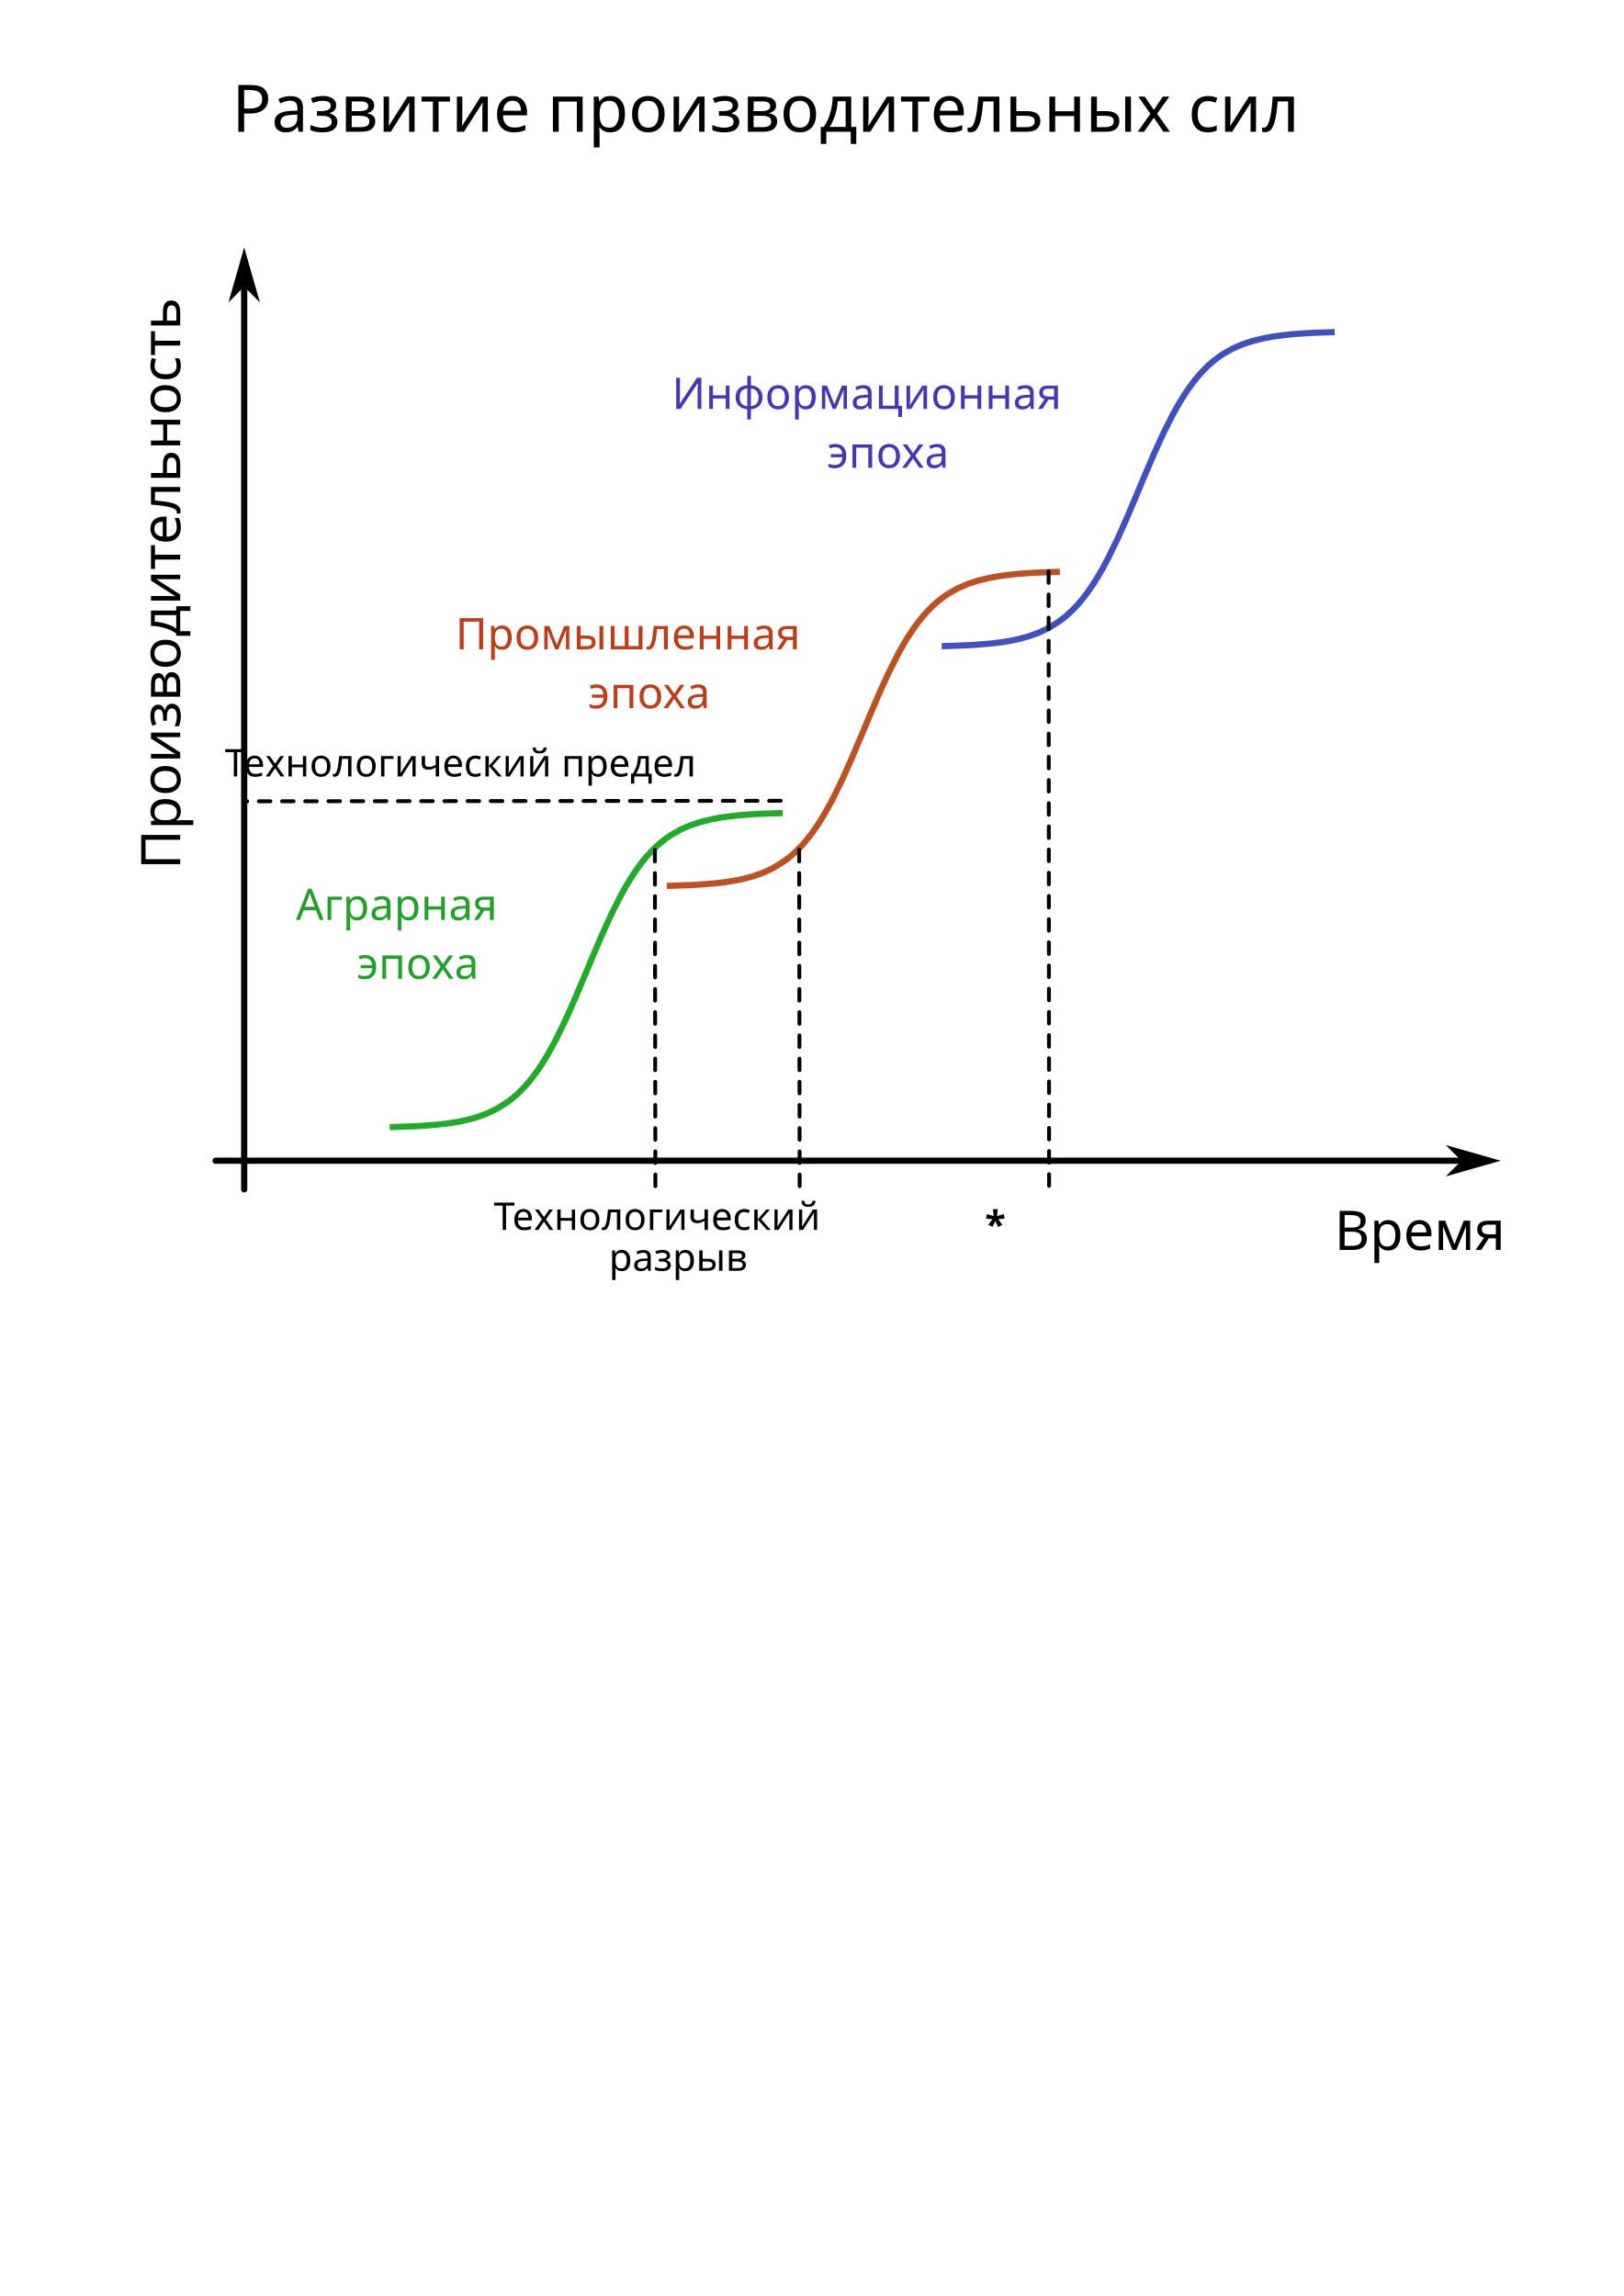
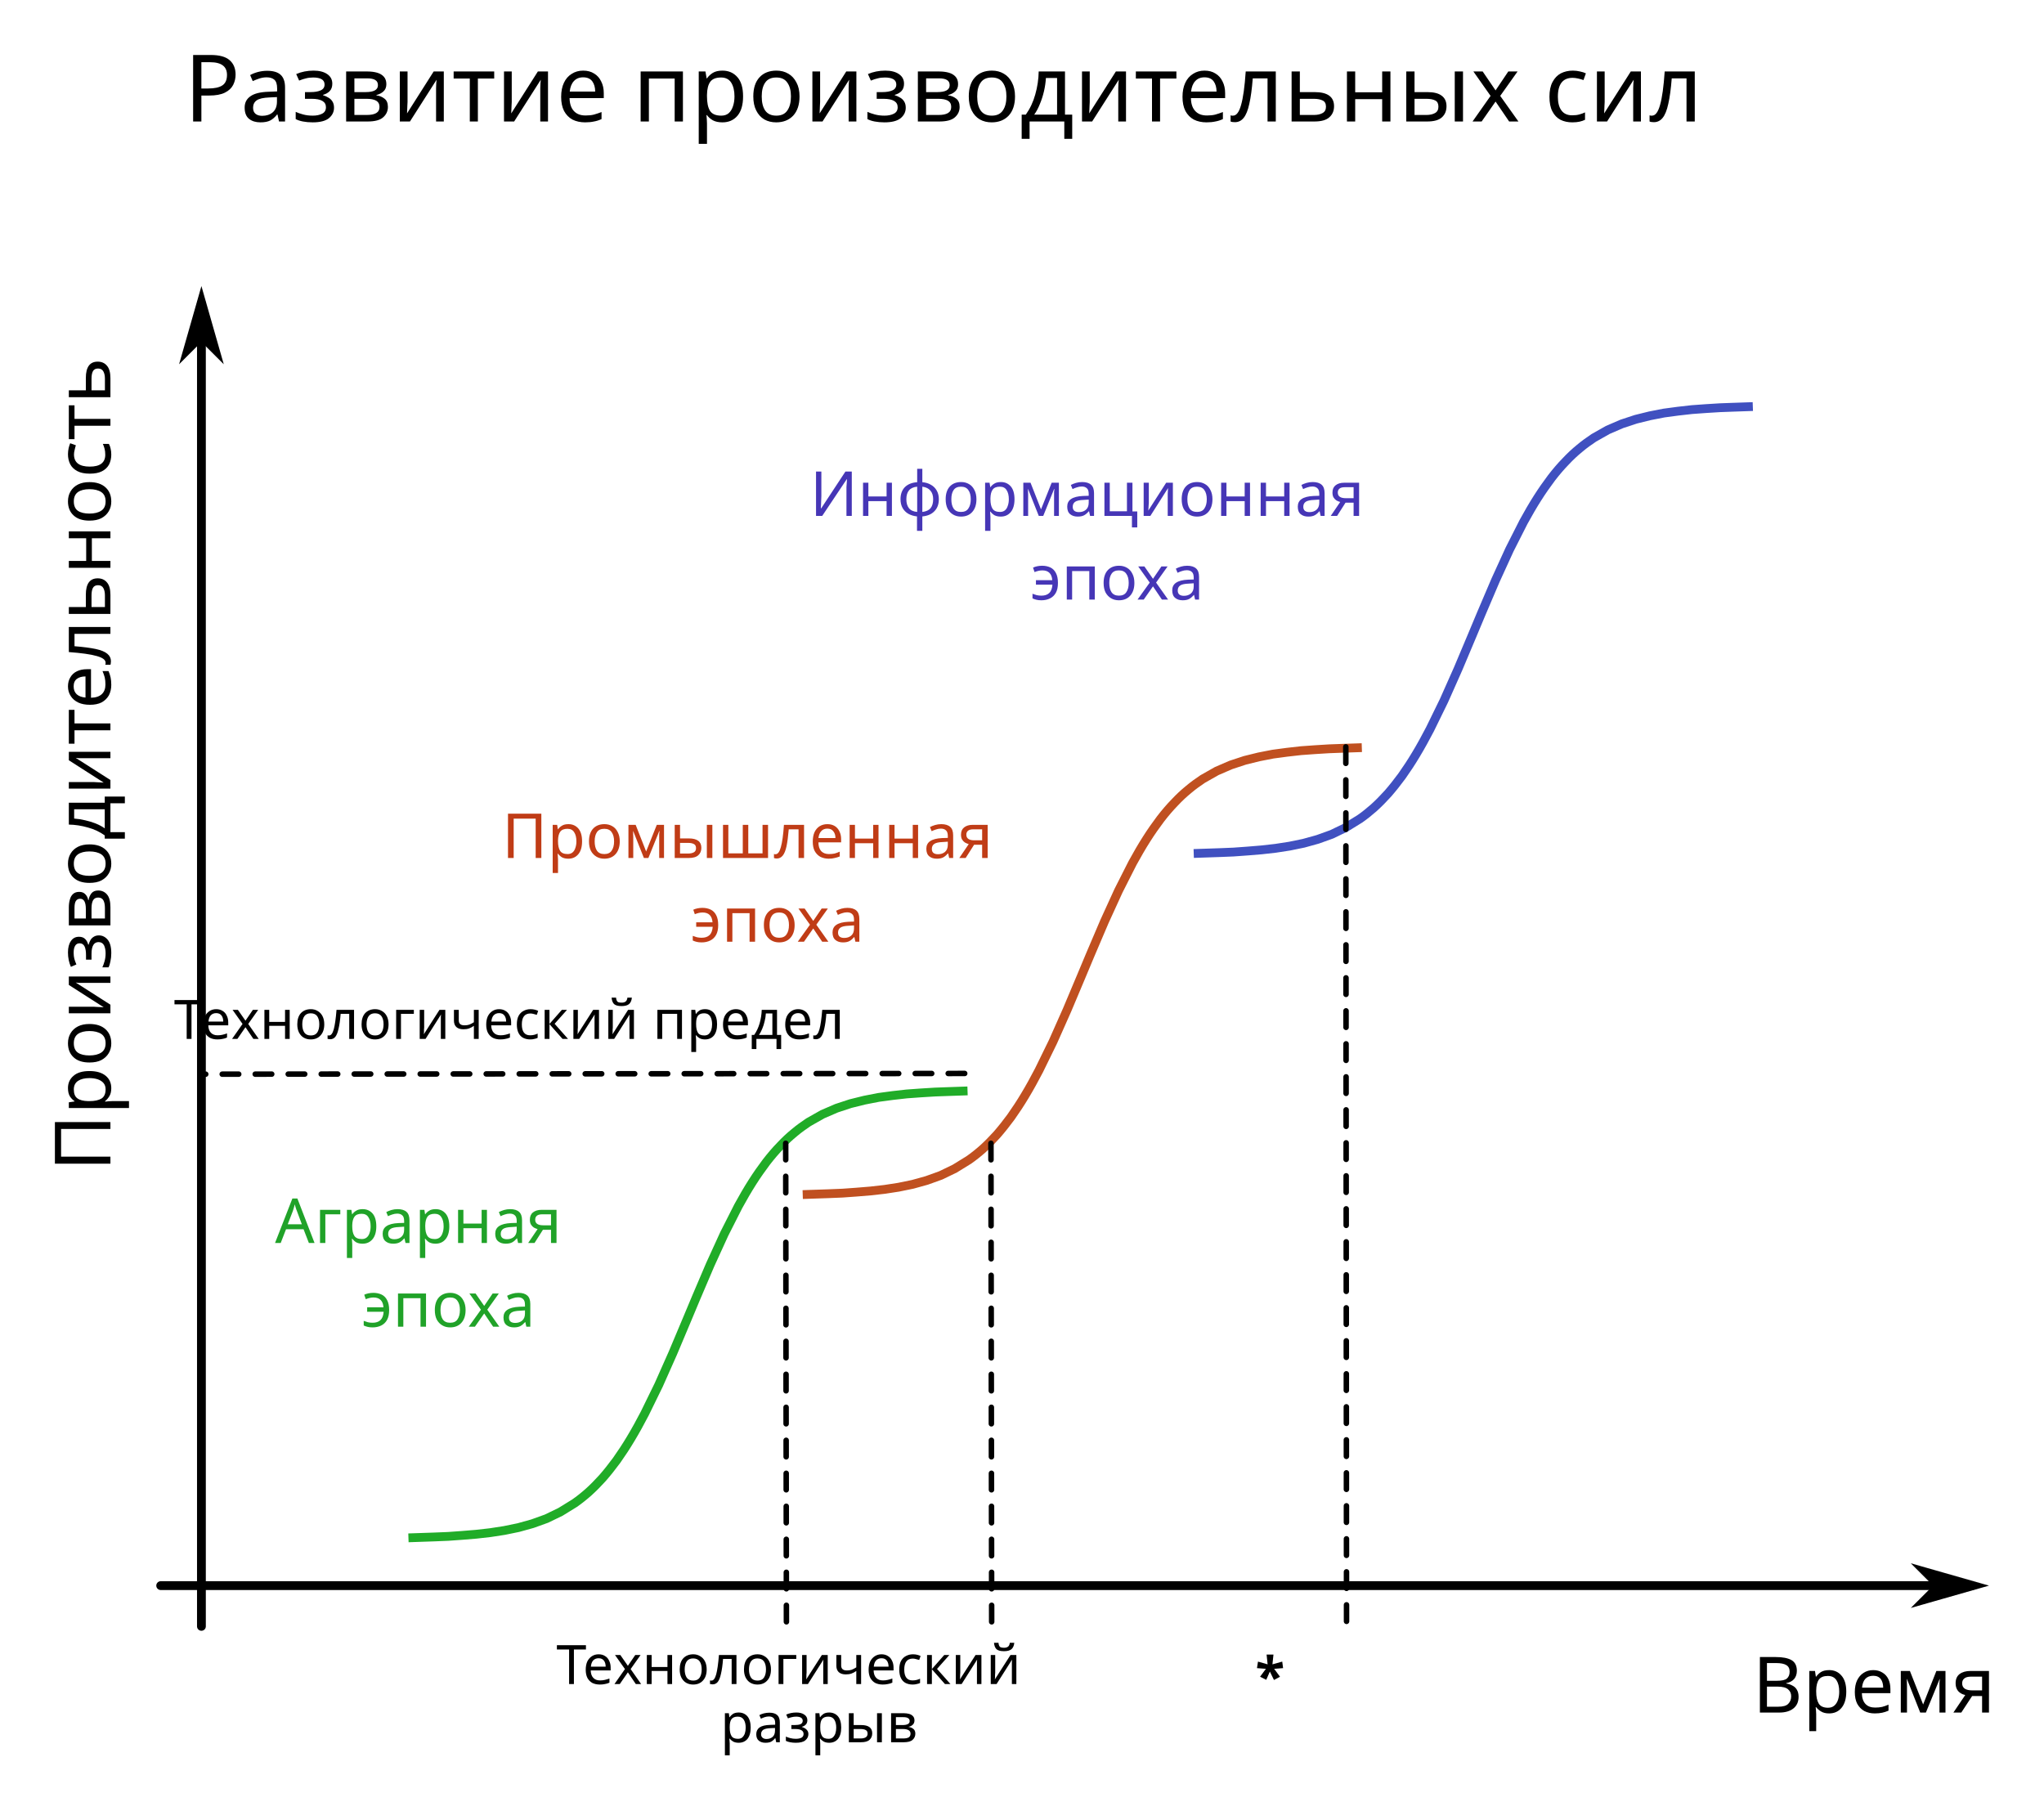
- <svg xmlns="http://www.w3.org/2000/svg" width="210mm" height="297mm" viewBox="0 0 210 297" version="1.1" id="svg8">
+ <svg xmlns="http://www.w3.org/2000/svg" width="185.823mm" height="164.572mm" viewBox="0 0 185.823 164.572" version="1.1" id="svg8">
  <defs id="defs2">
-     <marker orient="auto" refY="0.0" refX="0.0" id="Arrow1Mend" style="overflow:visible;">
-       <path id="path878" d="M 0.0,0.0 L 5.0,-5.0 L -12.5,0.0 L 5.0,5.0 L 0.0,0.0 z " style="fill-rule:evenodd;stroke:#000000;stroke-width:1pt;stroke-opacity:1;fill:#000000;fill-opacity:1" transform="scale(0.4) rotate(180) translate(10,0)" />
+     <marker orient="auto" refY="0" refX="0" id="Arrow1Mend" style="overflow:visible">
+       <path id="path878" d="M 0,0 5,-5 -12.5,0 5,5 Z" style="fill:#000000;fill-opacity:1;fill-rule:evenodd;stroke:#000000;stroke-width:1pt;stroke-opacity:1" transform="matrix(-0.4,0,0,-0.4,-4,0)" />
    </marker>
    <marker orient="auto" refY="0" refX="0" id="Arrow1Mend-2" style="overflow:visible">
      <path id="path878-9" d="M 0,0 5,-5 -12.5,0 5,5 Z" style="fill:#000000;fill-opacity:1;fill-rule:evenodd;stroke:#000000;stroke-width:1pt;stroke-opacity:1" transform="matrix(-0.4,0,0,-0.4,-4,0)" />
    </marker>
  </defs>
-   <g id="layer1">
-     <path id="path64" d="m 50.401,145.802 2.34,-0.079 1.276,-0.052 1.276,-0.092 1.276,-0.105 1.276,-0.144 1.276,-0.197 1.276,-0.262 1.276,-0.354 1.276,-0.459 1.276,-0.617 1.276,-0.787 c 0.435,-0.302 0.861,-0.643 1.276,-1.01 0.435,-0.394 0.861,-0.826 1.276,-1.286 0.435,-0.499 0.861,-1.036 1.276,-1.601 0.435,-0.617 0.861,-1.259 1.276,-1.955 0.435,-0.722 0.861,-1.496 1.276,-2.296 l 1.276,-2.611 1.276,-2.873 1.276,-3.03 0.851,-2.033 1.276,-2.991 1.276,-2.794 1.276,-2.519 c 0.416,-0.761 0.841,-1.496 1.276,-2.178 0.416,-0.656 0.841,-1.259 1.276,-1.837 0.416,-0.538 0.841,-1.036 1.276,-1.482 0.416,-0.446 0.841,-0.84 1.276,-1.194 0.416,-0.354 0.851,-0.656 1.276,-0.945 l 1.276,-0.722 1.276,-0.551 1.276,-0.42 1.276,-0.315 1.276,-0.249 1.276,-0.171 1.276,-0.144 1.276,-0.092 1.276,-0.079 1.064,-0.039 1.914,-0.066" style="fill:none;stroke:#20ac28;stroke-width:0.8;stroke-miterlimit:4;stroke-dasharray:none;stroke-opacity:1" />
-     <path id="path64-5" d="m 86.246,114.596 2.34,-0.079 1.276,-0.052 1.276,-0.092 1.276,-0.105 1.276,-0.144 1.276,-0.197 1.276,-0.262 1.276,-0.354 1.276,-0.459 1.276,-0.617 1.276,-0.787 c 0.435,-0.302 0.861,-0.643 1.276,-1.01 0.435,-0.394 0.861,-0.827 1.276,-1.286 0.435,-0.499 0.861,-1.036 1.276,-1.601 0.435,-0.617 0.861,-1.259 1.276,-1.955 0.435,-0.722 0.861,-1.496 1.276,-2.296 l 1.276,-2.611 1.276,-2.873 1.276,-3.03 0.851,-2.033 1.276,-2.991 1.276,-2.794 1.276,-2.519 c 0.416,-0.761 0.841,-1.496 1.276,-2.178 0.416,-0.656 0.841,-1.259 1.276,-1.837 0.416,-0.538 0.841,-1.036 1.276,-1.482 0.416,-0.446 0.841,-0.84 1.276,-1.194 0.416,-0.354 0.851,-0.656 1.276,-0.945 l 1.276,-0.722 1.276,-0.551 1.276,-0.42 1.276,-0.315 1.276,-0.249 1.276,-0.171 1.276,-0.144 1.276,-0.092 1.276,-0.079 1.064,-0.039 1.914,-0.066" style="fill:none;stroke:#c05020;stroke-width:0.8;stroke-miterlimit:4;stroke-dasharray:none;stroke-opacity:1" />
-     <path id="path64-56" d="m 121.793,83.588 2.34,-0.079 1.276,-0.052 1.276,-0.092 1.276,-0.105 1.276,-0.144 1.276,-0.197 1.276,-0.262 1.276,-0.354 1.276,-0.459 1.276,-0.617 1.276,-0.787 c 0.435,-0.302 0.861,-0.643 1.276,-1.01 0.435,-0.394 0.861,-0.826 1.276,-1.286 0.435,-0.499 0.861,-1.036 1.276,-1.601 0.435,-0.617 0.861,-1.259 1.276,-1.955 0.435,-0.722 0.861,-1.496 1.276,-2.296 l 1.276,-2.611 1.276,-2.873 1.276,-3.03 0.851,-2.033 1.276,-2.991 1.276,-2.794 1.276,-2.519 c 0.416,-0.761 0.841,-1.496 1.276,-2.178 0.416,-0.656 0.841,-1.259 1.276,-1.837 0.416,-0.538 0.841,-1.036 1.276,-1.482 0.416,-0.446 0.841,-0.84 1.276,-1.194 0.416,-0.354 0.851,-0.656 1.276,-0.945 l 1.276,-0.722 1.276,-0.551 1.276,-0.42 1.276,-0.315 1.276,-0.249 1.276,-0.171 1.276,-0.144 1.276,-0.092 1.276,-0.079 1.064,-0.039 1.914,-0.066" style="fill:none;stroke:#4050c0;stroke-width:0.8;stroke-miterlimit:4;stroke-dasharray:none" />
-     <path style="fill:none;stroke:#000000;stroke-width:0.8;stroke-linecap:round;stroke-linejoin:miter;stroke-miterlimit:4;stroke-dasharray:none;stroke-opacity:1;marker-end:url(#Arrow1Mend)" d="M 27.877,150.146 H 192.515" id="path867" />
-     <path style="fill:none;stroke:#000000;stroke-width:0.8;stroke-linecap:round;stroke-linejoin:miter;stroke-miterlimit:4;stroke-dasharray:none;stroke-opacity:1;marker-end:url(#Arrow1Mend-2)" d="M 31.582,153.851 V 33.58" id="path867-1" />
-     <text xml:space="preserve" style="font-style:normal;font-weight:normal;font-size:10.583px;line-height:1.25;font-family:sans-serif;letter-spacing:0px;word-spacing:0px;fill:#000000;fill-opacity:1;stroke:none;stroke-width:0.265" x="172.58" y="161.685" id="text2559">
-       <tspan id="tspan2557" x="172.58" y="161.685" style="font-size:7.056px;stroke-width:0.265">Время</tspan>
+   <g id="layer1" transform="translate(17.73383,-86.17746)">
+     <path id="path64" d="m 19.398,225.983 2.34,-0.079 1.276,-0.052 1.276,-0.092 1.276,-0.105 1.276,-0.144 1.276,-0.197 1.276,-0.262 1.276,-0.354 1.276,-0.459 1.276,-0.617 1.276,-0.787 c 0.435,-0.302 0.861,-0.643 1.276,-1.01 0.435,-0.394 0.861,-0.826 1.276,-1.286 0.435,-0.499 0.861,-1.036 1.276,-1.601 0.435,-0.617 0.861,-1.259 1.276,-1.955 0.435,-0.722 0.861,-1.496 1.276,-2.296 l 1.276,-2.611 1.276,-2.873 1.276,-3.03 0.851,-2.033 1.276,-2.991 1.276,-2.794 1.276,-2.519 c 0.416,-0.761 0.841,-1.496 1.276,-2.178 0.416,-0.656 0.841,-1.259 1.276,-1.837 0.416,-0.538 0.841,-1.036 1.276,-1.482 0.416,-0.446 0.841,-0.84 1.276,-1.194 0.416,-0.354 0.851,-0.656 1.276,-0.945 l 1.276,-0.722 1.276,-0.551 1.276,-0.42 1.276,-0.315 1.276,-0.249 1.276,-0.171 1.276,-0.144 1.276,-0.092 1.276,-0.079 1.064,-0.039 1.914,-0.066" style="fill:none;stroke:#20ac28;stroke-width:0.8;stroke-miterlimit:4;stroke-dasharray:none;stroke-opacity:1" />
+     <path id="path64-5" d="m 55.243,194.777 2.34,-0.079 1.276,-0.052 1.276,-0.092 1.276,-0.105 1.276,-0.144 1.276,-0.197 1.276,-0.262 1.276,-0.354 1.276,-0.459 1.276,-0.617 1.276,-0.787 c 0.435,-0.302 0.861,-0.643 1.276,-1.01 0.435,-0.394 0.861,-0.827 1.276,-1.286 0.435,-0.499 0.861,-1.036 1.276,-1.601 0.435,-0.617 0.861,-1.259 1.276,-1.955 0.435,-0.722 0.861,-1.496 1.276,-2.296 l 1.276,-2.611 1.276,-2.873 1.276,-3.03 0.851,-2.033 1.276,-2.991 1.276,-2.794 1.276,-2.519 c 0.416,-0.761 0.841,-1.496 1.276,-2.178 0.416,-0.656 0.841,-1.259 1.276,-1.837 0.416,-0.538 0.841,-1.036 1.276,-1.482 0.416,-0.446 0.841,-0.84 1.276,-1.194 0.416,-0.354 0.851,-0.656 1.276,-0.945 l 1.276,-0.722 1.276,-0.551 1.276,-0.42 1.276,-0.315 1.276,-0.249 1.276,-0.171 1.276,-0.144 1.276,-0.092 1.276,-0.079 1.064,-0.039 1.914,-0.066" style="fill:none;stroke:#c05020;stroke-width:0.8;stroke-miterlimit:4;stroke-dasharray:none;stroke-opacity:1" />
+     <path id="path64-56" d="m 90.789,163.769 2.34,-0.079 1.276,-0.052 1.276,-0.092 1.276,-0.105 1.276,-0.144 1.276,-0.197 1.276,-0.262 1.276,-0.354 1.276,-0.459 1.276,-0.617 1.276,-0.787 c 0.435,-0.302 0.861,-0.643 1.276,-1.01 0.435,-0.394 0.861,-0.826 1.276,-1.286 0.435,-0.499 0.861,-1.036 1.276,-1.601 0.435,-0.617 0.861,-1.259 1.276,-1.955 0.435,-0.722 0.861,-1.496 1.276,-2.296 l 1.276,-2.611 1.276,-2.873 1.276,-3.03 0.851,-2.033 1.276,-2.991 1.276,-2.794 1.276,-2.519 c 0.416,-0.761 0.841,-1.496 1.276,-2.178 0.416,-0.656 0.841,-1.259 1.276,-1.837 0.416,-0.538 0.841,-1.036 1.276,-1.482 0.416,-0.446 0.841,-0.84 1.276,-1.194 0.416,-0.354 0.851,-0.656 1.276,-0.945 l 1.276,-0.722 1.276,-0.551 1.276,-0.42 1.276,-0.315 1.276,-0.249 1.276,-0.171 1.276,-0.144 1.276,-0.092 1.276,-0.079 1.064,-0.039 1.914,-0.066" style="fill:none;stroke:#4050c0;stroke-width:0.8;stroke-miterlimit:4;stroke-dasharray:none" />
+     <path style="fill:none;stroke:#000000;stroke-width:0.8;stroke-linecap:round;stroke-linejoin:miter;stroke-miterlimit:4;stroke-dasharray:none;stroke-opacity:1;marker-end:url(#Arrow1Mend)" d="M -3.126,230.327 H 161.512" id="path867" />
+     <path style="fill:none;stroke:#000000;stroke-width:0.8;stroke-linecap:round;stroke-linejoin:miter;stroke-miterlimit:4;stroke-dasharray:none;stroke-opacity:1;marker-end:url(#Arrow1Mend-2)" d="M 0.578,234.031 V 113.76" id="path867-1" />
+     <text xml:space="preserve" style="font-style:normal;font-weight:normal;font-size:10.583px;line-height:1.25;font-family:sans-serif;letter-spacing:0px;word-spacing:0px;fill:#000000;fill-opacity:1;stroke:none;stroke-width:0.265" x="141.576" y="241.866" id="text2559">
+       <tspan id="tspan2557" x="141.576" y="241.866" style="font-size:7.056px;stroke-width:0.265">Время</tspan>
    </text>
-     <text xml:space="preserve" style="font-style:normal;font-weight:normal;font-size:10.583px;line-height:1.25;font-family:sans-serif;letter-spacing:0px;word-spacing:0px;fill:#000000;fill-opacity:1;stroke:none;stroke-width:0.265" x="-68.611" y="23.307" id="text2559-2" transform="rotate(-90)">
-       <tspan x="-68.611" y="23.307" style="font-size:7.056px;line-height:1;text-align:center;text-anchor:middle;stroke-width:0.265" id="tspan2579">Производительность</tspan>
+     <text xml:space="preserve" style="font-style:normal;font-weight:normal;font-size:10.583px;line-height:1.25;font-family:sans-serif;letter-spacing:0px;word-spacing:0px;fill:#000000;fill-opacity:1;stroke:none;stroke-width:0.265" x="-148.792" y="-7.696" id="text2559-2" transform="rotate(-90)">
+       <tspan x="-148.792" y="-7.696" style="font-size:7.056px;line-height:1;text-align:center;text-anchor:middle;stroke-width:0.265" id="tspan2579">Производительность</tspan>
    </text>
-     <path style="fill:none;stroke:#000000;stroke-width:0.5;stroke-linecap:round;stroke-linejoin:miter;stroke-miterlimit:4;stroke-dasharray:1.5, 1.5;stroke-dashoffset:0;stroke-opacity:1" d="m 103.358,109.935 0.066,43.915" id="path2619" />
-     <path style="fill:none;stroke:#000000;stroke-width:0.5;stroke-linecap:round;stroke-linejoin:miter;stroke-miterlimit:4;stroke-dasharray:1.5, 1.5;stroke-dashoffset:0;stroke-opacity:1" d="m 84.698,109.935 0.066,43.915" id="path2619-0" />
-     <text xml:space="preserve" style="font-style:normal;font-weight:normal;font-size:10.583px;line-height:0.5;font-family:sans-serif;letter-spacing:0px;word-spacing:0px;fill:#000000;fill-opacity:1;stroke:none;stroke-width:0.265" x="94.607" y="159.092" id="text2559-6">
-       <tspan id="tspan2557-2" x="94.607" y="159.092" style="font-size:4.939px;line-height:1.323px;text-align:center;text-anchor:middle;stroke-width:0.265">Технологический</tspan>
-       <tspan x="94.607" y="164.384" style="font-size:4.939px;line-height:1.323px;text-align:center;text-anchor:middle;stroke-width:0.265" id="tspan2660">разрыв</tspan>
+     <path style="fill:none;stroke:#000000;stroke-width:0.5;stroke-linecap:round;stroke-linejoin:miter;stroke-miterlimit:4;stroke-dasharray:1.5, 1.5;stroke-dashoffset:0;stroke-opacity:1" d="m 72.355,190.116 0.066,43.915" id="path2619" />
+     <path style="fill:none;stroke:#000000;stroke-width:0.5;stroke-linecap:round;stroke-linejoin:miter;stroke-miterlimit:4;stroke-dasharray:1.5, 1.5;stroke-dashoffset:0;stroke-opacity:1" d="m 53.695,190.116 0.066,43.915" id="path2619-0" />
+     <text xml:space="preserve" style="font-style:normal;font-weight:normal;font-size:10.583px;line-height:0.5;font-family:sans-serif;letter-spacing:0px;word-spacing:0px;fill:#000000;fill-opacity:1;stroke:none;stroke-width:0.265" x="63.603" y="239.273" id="text2559-6">
+       <tspan id="tspan2557-2" x="63.603" y="239.273" style="font-size:4.939px;line-height:1.323px;text-align:center;text-anchor:middle;stroke-width:0.265">Технологический</tspan>
+       <tspan x="63.603" y="244.564" style="font-size:4.939px;line-height:1.323px;text-align:center;text-anchor:middle;stroke-width:0.265" id="tspan2660">разрыв</tspan>
    </text>
-     <text xml:space="preserve" style="font-style:normal;font-weight:normal;font-size:10.583px;line-height:1.25;font-family:sans-serif;letter-spacing:0px;word-spacing:0px;fill:#000000;fill-opacity:1;stroke:none;stroke-width:0.265" x="105.914" y="17.042" id="text2676">
-       <tspan x="105.914" y="17.042" style="font-size:8.467px;text-align:center;text-anchor:middle;stroke-width:0.265" id="tspan2678">Развитие производительных сил</tspan>
+     <text xml:space="preserve" style="font-style:normal;font-weight:normal;font-size:10.583px;line-height:1.25;font-family:sans-serif;letter-spacing:0px;word-spacing:0px;fill:#000000;fill-opacity:1;stroke:none;stroke-width:0.265" x="74.911" y="97.223" id="text2676">
+       <tspan x="74.911" y="97.223" style="font-size:8.467px;text-align:center;text-anchor:middle;stroke-width:0.265" id="tspan2678">Развитие производительных сил</tspan>
    </text>
-     <text xml:space="preserve" style="font-style:normal;font-weight:normal;font-size:10.583px;line-height:0.7;font-family:sans-serif;letter-spacing:0px;word-spacing:0px;fill:#20a228;fill-opacity:1;stroke:none;stroke-width:0.265" x="60.941" y="119" id="text2559-6-6">
-       <tspan x="60.941" y="119" style="font-style:normal;font-variant:normal;font-weight:normal;font-stretch:normal;font-size:5.644px;line-height:5px;font-family:sans-serif;-inkscape-font-specification:sans-serif;text-align:center;text-anchor:middle;fill:#20a228;fill-opacity:1;stroke-width:0.265" id="tspan2660-8">Аграрная</tspan>
-       <tspan x="60.941" y="126.611" style="font-style:normal;font-variant:normal;font-weight:normal;font-stretch:normal;font-size:5.644px;line-height:5px;font-family:sans-serif;-inkscape-font-specification:sans-serif;text-align:center;text-anchor:middle;fill:#20a228;fill-opacity:1;stroke-width:0.265" id="tspan2815">эпоха</tspan>
+     <text xml:space="preserve" style="font-style:normal;font-weight:normal;font-size:10.583px;line-height:0.7;font-family:sans-serif;letter-spacing:0px;word-spacing:0px;fill:#20a228;fill-opacity:1;stroke:none;stroke-width:0.265" x="29.938" y="199.181" id="text2559-6-6">
+       <tspan x="29.938" y="199.181" style="font-style:normal;font-variant:normal;font-weight:normal;font-stretch:normal;font-size:5.644px;line-height:5px;font-family:sans-serif;-inkscape-font-specification:sans-serif;text-align:center;text-anchor:middle;fill:#20a228;fill-opacity:1;stroke-width:0.265" id="tspan2660-8">Аграрная</tspan>
+       <tspan x="29.938" y="206.792" style="font-style:normal;font-variant:normal;font-weight:normal;font-stretch:normal;font-size:5.644px;line-height:5px;font-family:sans-serif;-inkscape-font-specification:sans-serif;text-align:center;text-anchor:middle;fill:#20a228;fill-opacity:1;stroke-width:0.265" id="tspan2815">эпоха</tspan>
    </text>
-     <path style="fill:none;stroke:#000000;stroke-width:0.5;stroke-linecap:round;stroke-linejoin:miter;stroke-miterlimit:4;stroke-dasharray:1.5, 1.5;stroke-dashoffset:0;stroke-opacity:1" d="m 100.972,103.585 -69.419,0.066" id="path2619-0-7" />
-     <text xml:space="preserve" style="font-style:normal;font-weight:normal;font-size:10.583px;line-height:0.5;font-family:sans-serif;letter-spacing:0px;word-spacing:0px;fill:#000000;fill-opacity:1;stroke:none;stroke-width:0.265" x="66.438" y="100.442" id="text2559-6-2">
-       <tspan x="66.438" y="100.442" style="font-size:4.939px;line-height:1.323px;text-align:center;text-anchor:middle;stroke-width:0.265" id="tspan2660-7">Технологический предел</tspan>
+     <path style="fill:none;stroke:#000000;stroke-width:0.5;stroke-linecap:round;stroke-linejoin:miter;stroke-miterlimit:4;stroke-dasharray:1.5, 1.5;stroke-dashoffset:0;stroke-opacity:1" d="m 69.969,183.766 -69.419,0.066" id="path2619-0-7" />
+     <text xml:space="preserve" style="font-style:normal;font-weight:normal;font-size:10.583px;line-height:0.5;font-family:sans-serif;letter-spacing:0px;word-spacing:0px;fill:#000000;fill-opacity:1;stroke:none;stroke-width:0.265" x="35.435" y="180.623" id="text2559-6-2">
+       <tspan x="35.435" y="180.623" style="font-size:4.939px;line-height:1.323px;text-align:center;text-anchor:middle;stroke-width:0.265" id="tspan2660-7">Технологический предел</tspan>
    </text>
-     <text xml:space="preserve" style="font-style:normal;font-weight:normal;font-size:10.583px;line-height:0.7;font-family:sans-serif;letter-spacing:0px;word-spacing:0px;fill:#000000;fill-opacity:1;stroke:none;stroke-width:0.265" x="90.854" y="83.995" id="text2559-6-6-5">
-       <tspan x="90.854" y="83.995" style="font-size:5.644px;line-height:5px;text-align:center;text-anchor:middle;fill:#c03c16;fill-opacity:1;stroke-width:0.265" id="tspan2660-8-9">Промышленная</tspan>
-       <tspan x="90.854" y="91.606" style="font-size:5.644px;line-height:5px;text-align:center;text-anchor:middle;fill:#c03c16;fill-opacity:1;stroke-width:0.265" id="tspan2817">эпоха</tspan>
+     <text xml:space="preserve" style="font-style:normal;font-weight:normal;font-size:10.583px;line-height:0.7;font-family:sans-serif;letter-spacing:0px;word-spacing:0px;fill:#000000;fill-opacity:1;stroke:none;stroke-width:0.265" x="59.851" y="164.176" id="text2559-6-6-5">
+       <tspan x="59.851" y="164.176" style="font-size:5.644px;line-height:5px;text-align:center;text-anchor:middle;fill:#c03c16;fill-opacity:1;stroke-width:0.265" id="tspan2660-8-9">Промышленная</tspan>
+       <tspan x="59.851" y="171.787" style="font-size:5.644px;line-height:5px;text-align:center;text-anchor:middle;fill:#c03c16;fill-opacity:1;stroke-width:0.265" id="tspan2817">эпоха</tspan>
    </text>
-     <text xml:space="preserve" style="font-style:normal;font-weight:normal;font-size:10.583px;line-height:0.7;font-family:sans-serif;letter-spacing:0px;word-spacing:0px;fill:#4636b6;fill-opacity:1;stroke:none;stroke-width:0.265" x="121.741" y="52.897" id="text2559-6-6-2">
-       <tspan x="121.741" y="52.897" style="font-size:5.644px;line-height:5px;text-align:center;text-anchor:middle;fill:#4636b6;fill-opacity:1;stroke-width:0.265" id="tspan2660-8-2">Информационная</tspan>
-       <tspan x="121.741" y="60.508" style="font-size:5.644px;line-height:5px;text-align:center;text-anchor:middle;fill:#4636b6;fill-opacity:1;stroke-width:0.265" id="tspan2821">эпоха</tspan>
+     <text xml:space="preserve" style="font-style:normal;font-weight:normal;font-size:10.583px;line-height:0.7;font-family:sans-serif;letter-spacing:0px;word-spacing:0px;fill:#4636b6;fill-opacity:1;stroke:none;stroke-width:0.265" x="90.737" y="133.078" id="text2559-6-6-2">
+       <tspan x="90.737" y="133.078" style="font-size:5.644px;line-height:5px;text-align:center;text-anchor:middle;fill:#4636b6;fill-opacity:1;stroke-width:0.265" id="tspan2660-8-2">Информационная</tspan>
+       <tspan x="90.737" y="140.689" style="font-size:5.644px;line-height:5px;text-align:center;text-anchor:middle;fill:#4636b6;fill-opacity:1;stroke-width:0.265" id="tspan2821">эпоха</tspan>
    </text>
-     <path style="fill:none;stroke:#000000;stroke-width:0.5;stroke-linecap:round;stroke-linejoin:miter;stroke-miterlimit:4;stroke-dasharray:1.5, 1.5;stroke-dashoffset:0;stroke-opacity:1" d="m 135.619,73.894 0.066,79.957" id="path2619-3" />
-     <text xml:space="preserve" style="font-style:normal;font-weight:normal;font-size:10.583px;line-height:0.5;font-family:sans-serif;letter-spacing:0px;word-spacing:0px;fill:#000000;fill-opacity:1;stroke:none;stroke-width:0.265" x="135.613" y="160.16" id="text2559-6-61">
-       <tspan x="135.613" y="160.16" style="font-style:normal;font-variant:normal;font-weight:bold;font-stretch:normal;font-size:4.939px;line-height:1.323px;font-family:sans-serif;-inkscape-font-specification:'sans-serif Bold';text-align:center;text-anchor:middle;stroke-width:0.265" id="tspan2660-9">*</tspan>
+     <path style="fill:none;stroke:#000000;stroke-width:0.5;stroke-linecap:round;stroke-linejoin:miter;stroke-miterlimit:4;stroke-dasharray:1.5, 1.5;stroke-dashoffset:0;stroke-opacity:1" d="m 104.616,154.075 0.066,79.957" id="path2619-3" />
+     <text xml:space="preserve" style="font-style:normal;font-weight:normal;font-size:10.583px;line-height:0.5;font-family:sans-serif;letter-spacing:0px;word-spacing:0px;fill:#000000;fill-opacity:1;stroke:none;stroke-width:0.265" x="104.61" y="240.341" id="text2559-6-61">
+       <tspan x="104.61" y="240.341" style="font-style:normal;font-variant:normal;font-weight:bold;font-stretch:normal;font-size:4.939px;line-height:1.323px;font-family:sans-serif;-inkscape-font-specification:'sans-serif Bold';text-align:center;text-anchor:middle;stroke-width:0.265" id="tspan2660-9">*</tspan>
    </text>
  </g>
</svg>
